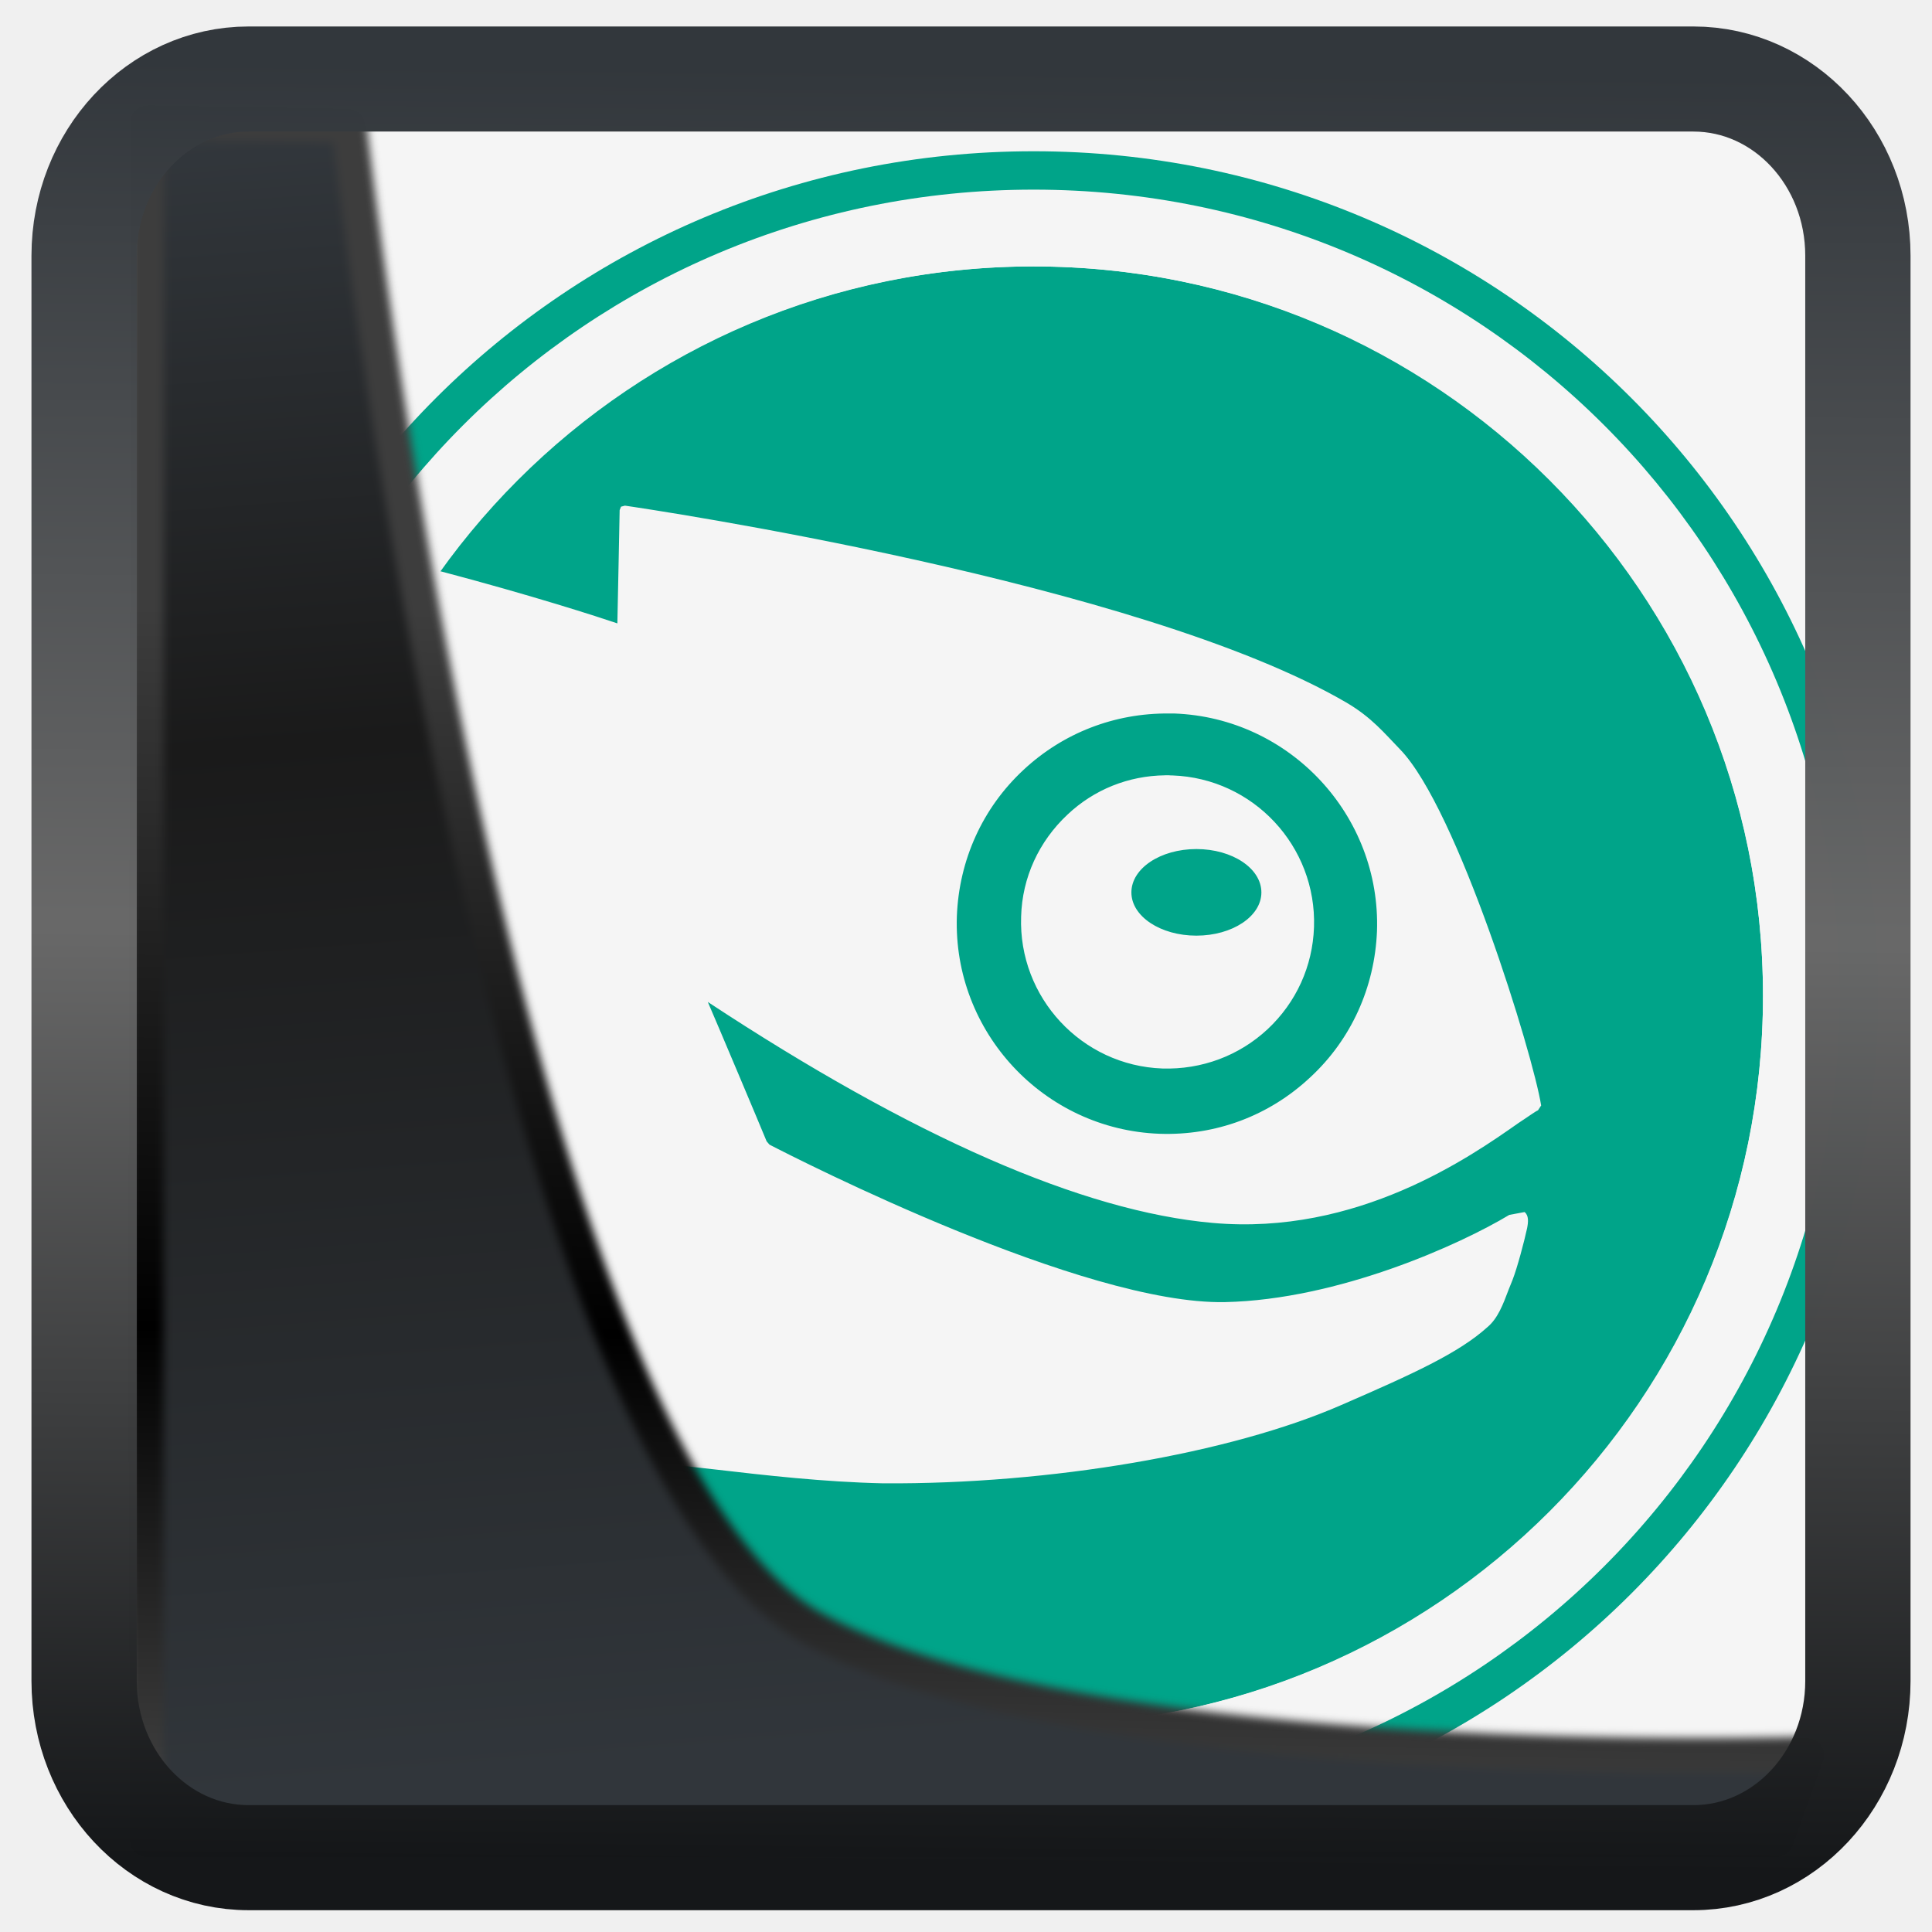
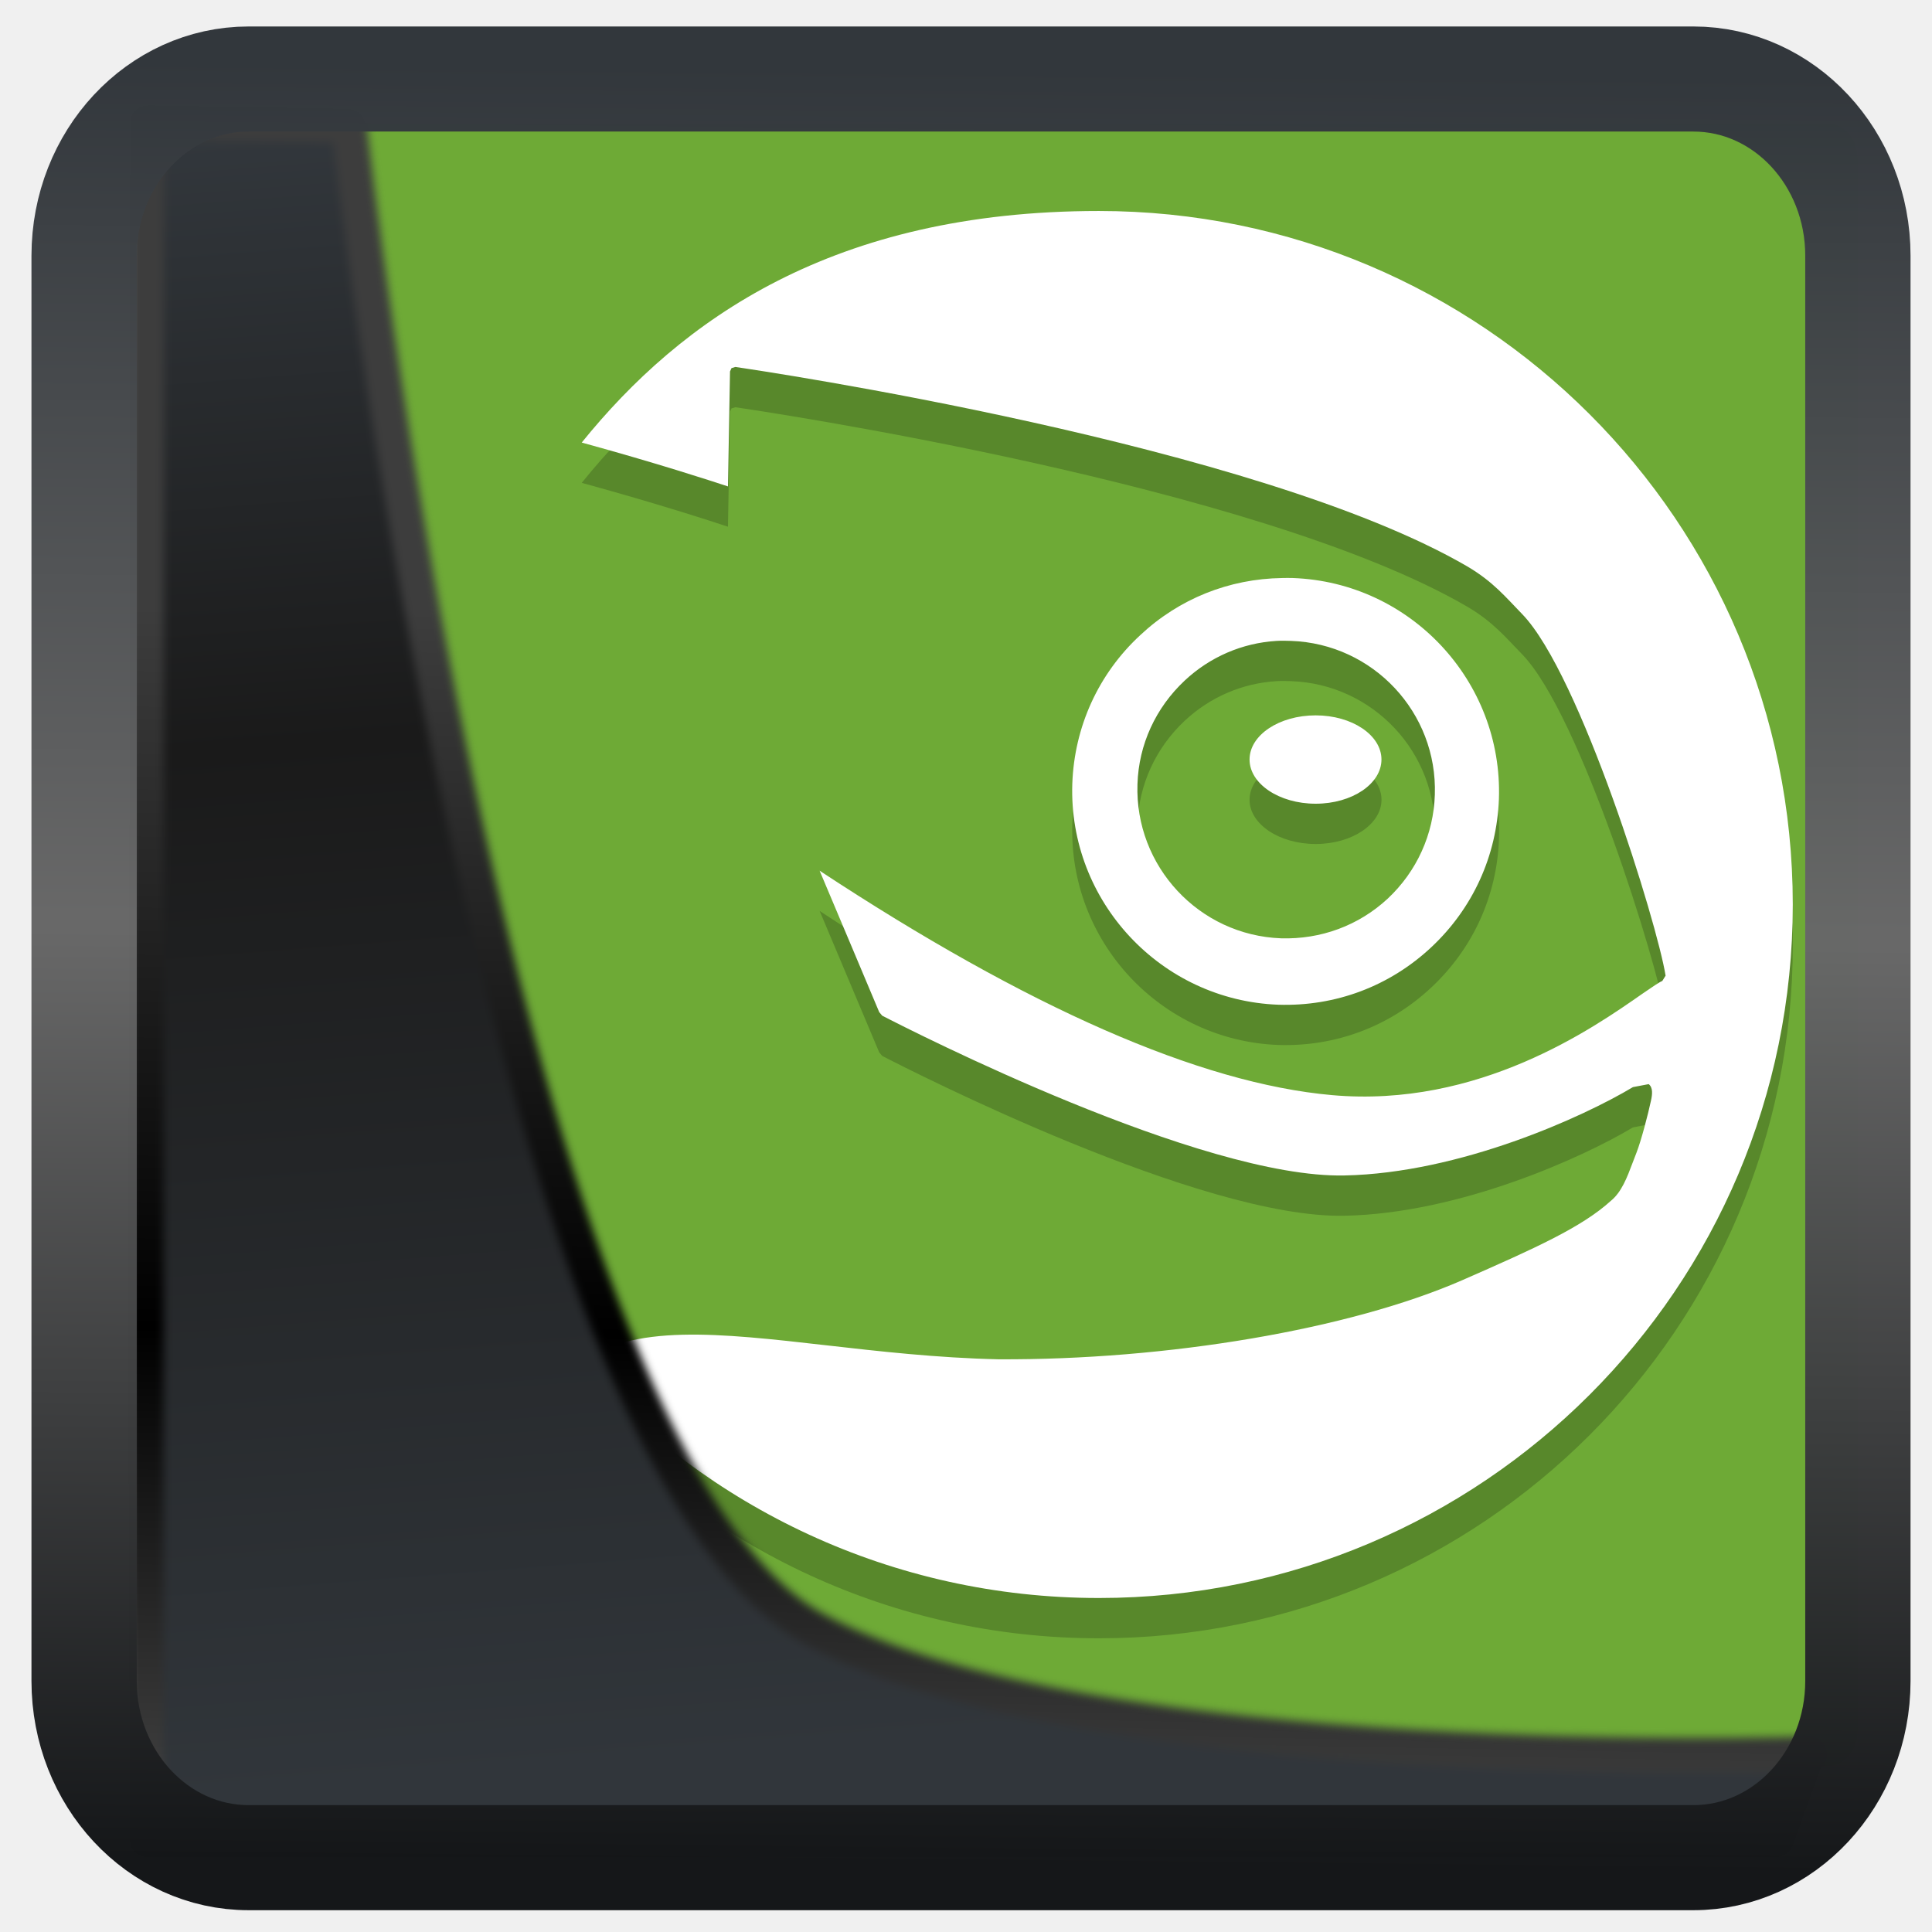
<svg xmlns="http://www.w3.org/2000/svg" xmlns:xlink="http://www.w3.org/1999/xlink" width="48" height="48" version="1.1" viewBox="0 0 48 48" id="svg22">
  <defs id="defs12">
-     <linearGradient id="linearGradient1005-3-3" x1="5.253" x2="9.382" y1="15.383" y2="2.942" gradientTransform="matrix(0.99999,0,0,0.99999,1.632,-0.61743)" gradientUnits="userSpaceOnUse">
-       <stop stop-color="#fa8200" offset="0" id="stop2" />
-       <stop stop-color="#ff9600" offset=".37" id="stop4" />
-       <stop stop-color="#ffb400" offset="1" id="stop6" />
-     </linearGradient>
-     <filter id="filter4014" x="-0.062" y="-0.058" width="1.125" height="1.115" color-interpolation-filters="sRGB">
-       <feGaussianBlur stdDeviation="1.094" id="feGaussianBlur9" />
-     </filter>
    <linearGradient xlink:href="#linearGradient3487" id="linearGradient3403" gradientUnits="userSpaceOnUse" x1="6.949" y1="4.555" x2="11.215" y2="59.052" />
    <linearGradient id="linearGradient3487">
      <stop style="stop-color:#32373c;stop-opacity:1" offset="0" id="stop3481" />
      <stop id="stop3483" offset="0.368" style="stop-color:#1a1a1a;stop-opacity:1" />
      <stop style="stop-color:#31363b;stop-opacity:1" offset="1" id="stop3485" />
    </linearGradient>
    <linearGradient xlink:href="#linearGradient20604" id="linearGradient20558" gradientUnits="userSpaceOnUse" x1="25.802" y1="20.374" x2="25.111" y2="58.913" />
    <linearGradient id="linearGradient20604">
      <stop id="stop20598" offset="0" style="stop-color:#3d3d3d;stop-opacity:1" />
      <stop style="stop-color:#000000;stop-opacity:1" offset="0.618" id="stop20600" />
      <stop id="stop20602" offset="1" style="stop-color:#3d3d3d;stop-opacity:1" />
    </linearGradient>
    <filter style="color-interpolation-filters:sRGB" id="filter20720" x="-0.017" y="-0.016" width="1.034" height="1.033">
      <feGaussianBlur stdDeviation="0.147" id="feGaussianBlur20722" />
    </filter>
    <linearGradient gradientTransform="translate(0.360678,-0.1301695)" xlink:href="#linearGradient4555" id="linearGradient4557" x1="43.5" y1="64.012" x2="44.142" y2="0.306" gradientUnits="userSpaceOnUse" />
    <linearGradient id="linearGradient4555">
      <stop style="stop-color:#141618;stop-opacity:1" offset="0" id="stop4551" />
      <stop id="stop4559" offset="0.518" style="stop-color:#686868;stop-opacity:1" />
      <stop style="stop-color:#31363b;stop-opacity:1" offset="1" id="stop4553" />
    </linearGradient>
    <filter style="color-interpolation-filters:sRGB" id="filter4601" x="-0.03" width="1.06" y="-0.03" height="1.06">
      <feGaussianBlur stdDeviation="0.015" id="feGaussianBlur4603" />
    </filter>
  </defs>
-   <rect style="display:inline;fill:#f5f5f5;fill-opacity:1;fill-rule:evenodd;stroke:none;stroke-width:0.928;stroke-linejoin:round;stroke-miterlimit:7.8" id="rect1192" width="42.085" height="42.712" x="3.163" y="3.018" ry="0" />
-   <g id="surface1" transform="matrix(0.9612294,0,0,0.9612294,2.791252,1.85078)">
-     <path style="fill:#00a489;fill-opacity:1;fill-rule:nonzero;stroke:none" d="m 23.812,4.961 c 10.41,0 18.852,8.441 18.852,18.852 0,10.41 -8.441,18.852 -18.852,18.852 -10.41,0 -18.852,-8.441 -18.852,-18.852 0,-10.41 8.441,-18.852 18.852,-18.852 z m 0,0" id="path4287" />
-     <path style="fill:#f5f5f5;fill-opacity:1;fill-rule:nonzero;stroke:none" d="M 23.859,1.965 C 16.457,1.945 9.258,5.711 5.152,12.488 c -0.035,0.059 -0.074,0.117 -0.109,0.18 -0.008,0.012 -0.016,0.023 -0.023,0.039 -0.035,0.062 -0.074,0.129 -0.109,0.191 -0.043,0.074 -0.086,0.152 -0.129,0.227 -0.016,0.023 -0.027,0.051 -0.043,0.074 -0.027,0.051 -0.059,0.105 -0.086,0.156 -0.016,0.027 -0.031,0.055 -0.043,0.082 -0.031,0.051 -0.059,0.102 -0.082,0.152 -0.016,0.027 -0.031,0.055 -0.043,0.078 -0.031,0.059 -0.059,0.113 -0.09,0.172 -0.008,0.02 -0.02,0.043 -0.031,0.062 -0.039,0.078 -0.078,0.152 -0.117,0.23 -0.008,0.016 -0.012,0.027 -0.02,0.043 -0.031,0.062 -0.062,0.125 -0.094,0.188 -0.012,0.027 -0.023,0.055 -0.039,0.082 -0.023,0.051 -0.047,0.105 -0.074,0.156 -0.012,0.027 -0.023,0.055 -0.035,0.078 -0.023,0.055 -0.047,0.105 -0.07,0.156 -0.016,0.031 -0.027,0.059 -0.039,0.086 -0.027,0.059 -0.051,0.113 -0.078,0.172 -0.008,0.02 -0.016,0.043 -0.027,0.062 -0.031,0.074 -0.066,0.152 -0.098,0.23 -0.008,0.023 -0.02,0.047 -0.031,0.074 -0.023,0.055 -0.043,0.109 -0.066,0.16 -0.012,0.031 -0.023,0.059 -0.035,0.086 -0.02,0.055 -0.039,0.105 -0.062,0.156 -0.012,0.031 -0.023,0.059 -0.031,0.09 -0.023,0.051 -0.043,0.102 -0.062,0.152 -0.008,0.027 -0.02,0.055 -0.031,0.086 -0.023,0.066 -0.051,0.133 -0.074,0.199 -0.004,0.012 -0.008,0.023 -0.012,0.035 0,0 0,0.004 0,0.004 -0.031,0.078 -0.059,0.156 -0.086,0.234 -0.008,0.023 -0.016,0.047 -0.023,0.074 C 3.137,16.789 3.117,16.844 3.102,16.898 3.09,16.93 3.078,16.965 3.066,17 3.051,17.047 3.035,17.094 3.02,17.141 3.012,17.172 3,17.203 2.992,17.234 2.973,17.289 2.953,17.348 2.938,17.402 c -0.008,0.023 -0.016,0.047 -0.023,0.07 -0.023,0.078 -0.047,0.156 -0.07,0.234 0,0.004 0,0.004 0,0.004 -0.004,0.016 -0.008,0.031 -0.012,0.047 -0.02,0.062 -0.039,0.129 -0.055,0.191 -0.012,0.031 -0.02,0.059 -0.027,0.086 -0.012,0.055 -0.027,0.105 -0.043,0.16 -0.008,0.031 -0.016,0.062 -0.023,0.094 -0.012,0.047 -0.023,0.094 -0.039,0.145 -0.008,0.031 -0.016,0.066 -0.023,0.102 -0.016,0.051 -0.027,0.102 -0.039,0.156 -0.008,0.027 -0.016,0.055 -0.02,0.082 -0.02,0.078 -0.039,0.156 -0.055,0.234 -0.008,0.027 -0.012,0.055 -0.02,0.078 -0.012,0.055 -0.023,0.109 -0.035,0.16 -0.008,0.035 -0.016,0.07 -0.023,0.105 -0.008,0.047 -0.02,0.094 -0.027,0.137 -0.008,0.035 -0.016,0.07 -0.02,0.109 -0.012,0.047 -0.02,0.094 -0.027,0.141 -0.008,0.035 -0.016,0.07 -0.023,0.105 -0.008,0.051 -0.016,0.102 -0.027,0.156 -0.004,0.027 -0.008,0.055 -0.016,0.082 -0.012,0.078 -0.027,0.156 -0.039,0.234 -0.004,0.031 -0.008,0.059 -0.012,0.086 -0.008,0.051 -0.016,0.102 -0.023,0.152 -0.008,0.035 -0.012,0.074 -0.02,0.109 -0.004,0.043 -0.012,0.09 -0.02,0.137 -0.004,0.035 -0.008,0.074 -0.016,0.109 -0.004,0.043 -0.012,0.09 -0.016,0.133 -0.004,0.039 -0.008,0.074 -0.016,0.109 -0.008,0.07 -0.016,0.137 -0.023,0.207 0,0.008 0,0.02 -0.004,0.027 0,0.016 -0.004,0.031 -0.004,0.043 -0.008,0.066 -0.016,0.133 -0.02,0.195 -0.004,0.035 -0.008,0.066 -0.012,0.102 -0.004,0.047 -0.008,0.094 -0.012,0.145 -0.004,0.035 -0.008,0.07 -0.012,0.105 -0.004,0.047 -0.008,0.094 -0.012,0.137 0,0.035 -0.004,0.07 -0.008,0.109 -0.004,0.047 -0.004,0.098 -0.008,0.148 -0.004,0.031 -0.004,0.062 -0.008,0.094 -0.004,0.074 -0.008,0.152 -0.012,0.23 -0.004,0.031 -0.004,0.062 -0.004,0.094 -0.004,0.051 -0.008,0.102 -0.008,0.148 -0.004,0.039 -0.004,0.074 -0.004,0.109 -0.004,0.047 -0.004,0.09 -0.004,0.133 -0.004,0.039 -0.004,0.078 -0.004,0.113 0,0.047 -0.004,0.09 -0.004,0.133 0,0.039 0,0.074 0,0.113 0,0.043 -0.004,0.09 -0.004,0.137 0,0.035 0,0.07 0,0.105 0,0.074 0,0.148 0,0.223 0,0.043 0.004,0.082 0.004,0.125 0,0.039 0,0.074 0,0.113 0,0.043 0.004,0.086 0.004,0.129 0,0.039 0,0.074 0.004,0.109 0,0.047 0,0.09 0.004,0.137 0,0.031 0.004,0.066 0.004,0.102 0,0.043 0.004,0.09 0.004,0.137 0.004,0.031 0.004,0.062 0.008,0.094 0.004,0.09 0.008,0.18 0.016,0.27 0,0.031 0.004,0.059 0.004,0.09 0.004,0.043 0.008,0.086 0.012,0.133 0,0.035 0.004,0.07 0.008,0.105 0.004,0.047 0.008,0.094 0.012,0.137 0,0.031 0.004,0.062 0.008,0.094 0.004,0.047 0.008,0.094 0.012,0.145 0.004,0.027 0.008,0.059 0.008,0.09 0.008,0.051 0.012,0.098 0.016,0.148 0.004,0.008 0.004,0.02 0.004,0.027 0.012,0.109 0.027,0.223 0.039,0.332 0.004,0.027 0.008,0.055 0.012,0.082 0.004,0.051 0.012,0.102 0.02,0.148 0.004,0.027 0.008,0.055 0.012,0.082 0.008,0.055 0.012,0.105 0.02,0.156 0.004,0.023 0.008,0.047 0.012,0.07 0.008,0.055 0.016,0.109 0.023,0.16 0.004,0.02 0.008,0.039 0.012,0.059 0.027,0.184 0.059,0.363 0.094,0.543 0.004,0.023 0.008,0.043 0.012,0.062 0.012,0.055 0.02,0.105 0.031,0.16 0.004,0.023 0.008,0.047 0.012,0.066 0.012,0.055 0.023,0.105 0.035,0.16 0.004,0.023 0.008,0.047 0.012,0.066 0.012,0.055 0.023,0.109 0.035,0.164 0.004,0.012 0.008,0.027 0.012,0.039 0.039,0.188 0.086,0.379 0.133,0.566 0,0.012 0.004,0.027 0.008,0.039 0.016,0.059 0.027,0.113 0.043,0.168 0.008,0.02 0.012,0.039 0.016,0.062 0.016,0.051 0.031,0.105 0.043,0.16 0.004,0.016 0.012,0.035 0.016,0.055 0.07,0.254 0.145,0.508 0.223,0.762 0.008,0.016 0.012,0.027 0.016,0.043 0.016,0.059 0.035,0.113 0.055,0.172 0.004,0.012 0.008,0.027 0.016,0.043 0.02,0.059 0.035,0.117 0.059,0.176 0,0.008 0.004,0.016 0.004,0.02 0.07,0.199 0.137,0.398 0.211,0.598 0.023,0.062 0.047,0.121 0.07,0.184 0.004,0.012 0.008,0.02 0.012,0.027 0.023,0.062 0.047,0.121 0.07,0.184 0.004,0.008 0.004,0.012 0.008,0.02 0.023,0.062 0.051,0.125 0.074,0.188 0.082,0.199 0.164,0.398 0.25,0.598 0.004,0 0.004,0 0.004,0 0.027,0.062 0.055,0.125 0.082,0.188 0.004,0.008 0.004,0.012 0.008,0.02 0.027,0.062 0.059,0.125 0.086,0.188 0.121,0.262 0.25,0.523 0.379,0.777 0,0 0,0 0.004,0.004 0.031,0.062 0.062,0.125 0.094,0.188 0.004,0 0.004,0.004 0.008,0.008 0.031,0.062 0.066,0.125 0.098,0.188 0.137,0.25 0.273,0.496 0.418,0.742 0.004,0.008 0.012,0.016 0.016,0.02 0.035,0.059 0.07,0.121 0.105,0.18 0,0 0,0.004 0,0.004 0.188,0.309 0.383,0.613 0.586,0.914 0.043,0.062 0.082,0.121 0.125,0.18 0.203,0.301 0.418,0.594 0.637,0.879 0.004,0.004 0.008,0.008 0.012,0.012 0.219,0.289 0.449,0.574 0.688,0.852 0.047,0.055 0.094,0.109 0.141,0.164 0,0.004 0.004,0.004 0.004,0.004 0.238,0.277 0.488,0.551 0.742,0.816 0.004,0 0.004,0 0.004,0 1.395,1.449 3.016,2.73 4.852,3.789 10.473,6.047 23.77,2.484 29.816,-7.988 6.047,-10.473 2.484,-23.769 -7.988,-29.816 C 31.289,2.926 27.551,1.977 23.859,1.965 Z M 23.812,4.961 c 10.445,0 18.852,8.406 18.852,18.852 0,10.445 -8.406,18.852 -18.852,18.852 -5.656,0 -10.711,-2.465 -14.16,-6.383 1.352,-0.742 3.422,-0.508 5.922,-0.227 1.312,0.152 2.805,0.324 4.352,0.359 4.32,0.027 8.969,-0.77 11.836,-2.023 1.855,-0.805 3.039,-1.344 3.781,-2.016 0.266,-0.223 0.402,-0.582 0.547,-0.969 l 0.102,-0.254 c 0.121,-0.312 0.297,-0.973 0.375,-1.332 0.031,-0.16 0.047,-0.328 -0.066,-0.418 l -0.395,0.074 c -1.258,0.758 -4.406,2.191 -7.348,2.254 -3.652,0.074 -11.004,-3.672 -11.773,-4.07 l -0.074,-0.086 c -0.18,-0.441 -1.281,-3.051 -1.52,-3.602 5.297,3.488 9.688,5.414 13.047,5.711 3.742,0.336 6.66,-1.707 7.906,-2.582 0.246,-0.16 0.43,-0.297 0.504,-0.328 l 0.082,-0.125 c -0.207,-1.312 -2.164,-7.676 -3.645,-9.203 -0.406,-0.418 -0.734,-0.828 -1.395,-1.215 -5.352,-3.117 -18.043,-5 -18.641,-5.086 l -0.102,0.027 -0.035,0.09 c 0,0 -0.051,2.633 -0.059,2.926 -0.496,-0.168 -2.191,-0.719 -4.59,-1.352 3.414,-4.773 9.004,-7.875 15.348,-7.875 z m 3.496,11.555 c 0.047,0 0.09,0 0.137,0 2.992,0.109 5.344,2.637 5.242,5.625 -0.059,1.449 -0.664,2.797 -1.723,3.777 -1.062,0.996 -2.441,1.512 -3.898,1.461 -2.988,-0.109 -5.34,-2.629 -5.238,-5.621 0.055,-1.449 0.66,-2.797 1.723,-3.785 1.027,-0.957 2.355,-1.469 3.758,-1.457 z m -0.098,1.598 C 26.266,18.125 25.375,18.48 24.688,19.129 c -0.738,0.691 -1.172,1.625 -1.199,2.637 -0.074,2.09 1.566,3.852 3.652,3.926 1.012,0.031 1.98,-0.328 2.719,-1.016 0.742,-0.695 1.164,-1.629 1.199,-2.637 0.07,-2.09 -1.566,-3.848 -3.66,-3.922 -0.031,0 -0.062,0 -0.094,-0.004 -0.031,0 -0.062,0 -0.094,0 z m 0.809,1.906 c 0.93,0 1.68,0.5 1.68,1.121 0,0.617 -0.75,1.117 -1.68,1.117 -0.93,0 -1.68,-0.5 -1.68,-1.117 0,-0.621 0.75,-1.121 1.68,-1.121 z m 0,0" id="path4289" />
-     <path style="fill:#00a489;fill-opacity:1;fill-rule:nonzero;stroke:none" d="m 23.812,1.984 c -12.094,0 -21.828,9.734 -21.828,21.828 0,12.094 9.734,21.828 21.828,21.828 12.094,0 21.828,-9.734 21.828,-21.828 0,-12.094 -9.734,-21.828 -21.828,-21.828 z m 0,0.992 c 11.543,0 20.836,9.293 20.836,20.836 0,11.543 -9.293,20.836 -20.836,20.836 -11.543,0 -20.836,-9.293 -20.836,-20.836 0,-11.543 9.293,-20.836 20.836,-20.836 z m 0,0" id="path4291" />
+   <rect style="fill:#6eaa36;fill-opacity:1" width="40" height="40" x="4" y="4" rx="0.73" ry="0.862" id="rect2" transform="matrix(1.020502,0,0,1.020502,1.252296,-1.019787)" />
+   <g id="g1">
+     <path opacity="0.2" d="m 27.301,6.242 c -6.608,0 -10.384,2.705 -12.848,5.754 1.888,0.518 3.208,0.949 3.633,1.09 0.005,-0.285 0.051,-2.857 0.051,-2.857 l 0.037,-0.082 0.096,-0.029 c 0.581,0.084 12.97,1.916 18.188,4.957 0.646,0.38 0.963,0.777 1.363,1.185 1.442,1.491 3.357,7.697 3.561,8.98 l -0.082,0.133 c -0.074,0.028 -0.257,0.154 -0.494,0.316 -1.217,0.851 -4.064,2.844 -7.713,2.519 -3.282,-0.293 -7.563,-2.175 -12.729,-5.576 0.227,0.536 1.301,3.086 1.48,3.514 l 0.074,0.088 c 0.748,0.386 7.924,4.045 11.484,3.971 2.873,-0.057 5.94,-1.459 7.168,-2.195 l 0.391,-0.074 c 0.109,0.086 0.092,0.252 0.059,0.406 -0.075,0.352 -0.244,0.997 -0.361,1.297 l -0.096,0.25 c -0.14,0.371 -0.276,0.729 -0.537,0.943 -0.724,0.659 -1.883,1.179 -3.691,1.973 -2.797,1.222 -7.33,1.991 -11.543,1.967 -1.508,-0.034 -2.968,-0.2 -4.25,-0.346 -2.674,-0.305 -4.847,-0.55 -6.144,0.457 3.156,3.567 7.768,5.82 12.906,5.82 9.516,0 17.238,-7.714 17.238,-17.23 0,-9.515 -7.722,-17.23 -17.238,-17.23 h -0.002 z m 4.555,9.119 c -1.319,0.02 -2.56,0.513 -3.529,1.422 -1.038,0.961 -1.635,2.276 -1.685,3.691 -0.095,2.917 2.201,5.379 5.119,5.488 1.421,0.046 2.766,-0.46 3.801,-1.43 1.032,-0.965 1.628,-2.271 1.68,-3.684 0.1,-2.921 -2.196,-5.383 -5.119,-5.488 -0.089,-0.003 -0.178,-0.001 -0.266,0 z m -0.141,1.562 c 0.122,-0.007 0.238,-0.005 0.361,0 2.038,0.071 3.641,1.78 3.572,3.822 -0.031,0.983 -0.449,1.904 -1.17,2.58 -0.723,0.671 -1.662,1.017 -2.652,0.986 -2.037,-0.075 -3.634,-1.791 -3.566,-3.83 0.032,-0.987 0.455,-1.899 1.172,-2.572 0.629,-0.59 1.432,-0.935 2.283,-0.986 z m 0.973,1.85 c -0.908,0 -1.643,0.492 -1.643,1.098 0,0.602 0.734,1.098 1.643,1.098 0.905,0 1.635,-0.495 1.635,-1.098 0,-0.606 -0.729,-1.098 -1.635,-1.098 z" id="path2" />
+     <path fill="#ffffff" d="m 27.301,5.242 c -6.608,0 -10.384,2.705 -12.848,5.753 1.888,0.518 3.208,0.95 3.633,1.09 0.005,-0.285 0.051,-2.857 0.051,-2.857 l 0.037,-0.082 0.095,-0.029 c 0.582,0.084 12.97,1.916 18.188,4.957 0.646,0.38 0.963,0.776 1.363,1.185 1.442,1.491 3.358,7.698 3.561,8.981 l -0.082,0.132 c -0.075,0.028 -0.257,0.155 -0.494,0.317 -1.218,0.851 -4.064,2.844 -7.713,2.519 -3.282,-0.292 -7.564,-2.175 -12.729,-5.576 0.228,0.536 1.301,3.086 1.481,3.514 l 0.074,0.088 c 0.748,0.386 7.924,4.045 11.484,3.97 2.873,-0.057 5.941,-1.459 7.168,-2.195 l 0.391,-0.074 c 0.109,0.086 0.092,0.252 0.058,0.406 -0.075,0.352 -0.244,0.997 -0.361,1.297 l -0.096,0.25 c -0.139,0.371 -0.276,0.729 -0.537,0.943 -0.724,0.659 -1.882,1.18 -3.691,1.973 -2.797,1.222 -7.33,1.991 -11.543,1.967 -1.508,-0.034 -2.968,-0.2 -4.25,-0.346 -2.674,-0.305 -4.847,-0.55 -6.145,0.457 3.157,3.568 7.768,5.82 12.907,5.82 9.516,0 17.238,-7.714 17.238,-17.23 0,-9.515 -7.722,-17.23 -17.238,-17.23 z m 4.554,9.119 c -1.318,0.019 -2.56,0.513 -3.529,1.422 -1.038,0.961 -1.635,2.276 -1.685,3.691 -0.095,2.917 2.201,5.379 5.119,5.488 1.421,0.046 2.766,-0.46 3.801,-1.429 1.031,-0.965 1.627,-2.271 1.679,-3.684 0.1,-2.921 -2.196,-5.383 -5.119,-5.488 -0.088,-0.003 -0.178,-0.002 -0.266,0 z m -0.14,1.562 c 0.121,-0.007 0.238,-0.004 0.361,0 2.038,0.072 3.641,1.78 3.572,3.822 -0.03,0.983 -0.449,1.905 -1.17,2.581 -0.722,0.67 -1.662,1.016 -2.652,0.986 -2.037,-0.076 -3.634,-1.791 -3.566,-3.83 0.031,-0.987 0.455,-1.9 1.172,-2.572 0.629,-0.59 1.432,-0.935 2.283,-0.987 z m 0.972,1.85 c -0.908,0 -1.642,0.492 -1.642,1.097 0,0.602 0.734,1.098 1.642,1.098 0.906,0 1.635,-0.495 1.635,-1.098 0,-0.605 -0.729,-1.097 -1.635,-1.097 z" id="path3" />
  </g>
  <path style="display:inline;mix-blend-mode:normal;fill:url(#linearGradient3403);fill-opacity:1;stroke:url(#linearGradient20558);stroke-width:1.162;stroke-linecap:butt;stroke-linejoin:round;stroke-miterlimit:4;stroke-dasharray:none;stroke-opacity:1;filter:url(#filter20720)" d="M 4.704,3.981 4.691,60.802 H 58.595 l 1.022,-2.866 c 0,0 -23.875,0.766 -32.844,-4.14 C 16.258,48.042 11.401,4.098 11.401,4.098 Z" id="path1686" transform="matrix(0.7518797,0,0,0.7518797,0.09970467,0.02488636)" />
  <rect style="display:inline;fill:none;fill-opacity:1;stroke:url(#linearGradient4557);stroke-width:3.714;stroke-linejoin:round;stroke-miterlimit:7.8;stroke-dasharray:none;stroke-opacity:0.995;filter:url(#filter4601)" id="rect4539" width="62.567" height="62.867" x="1.032" y="0.596" ry="6.245" rx="5.803" transform="matrix(0.7043479,0,0,0.7029123,1.362985,1.544206)" />
</svg>
